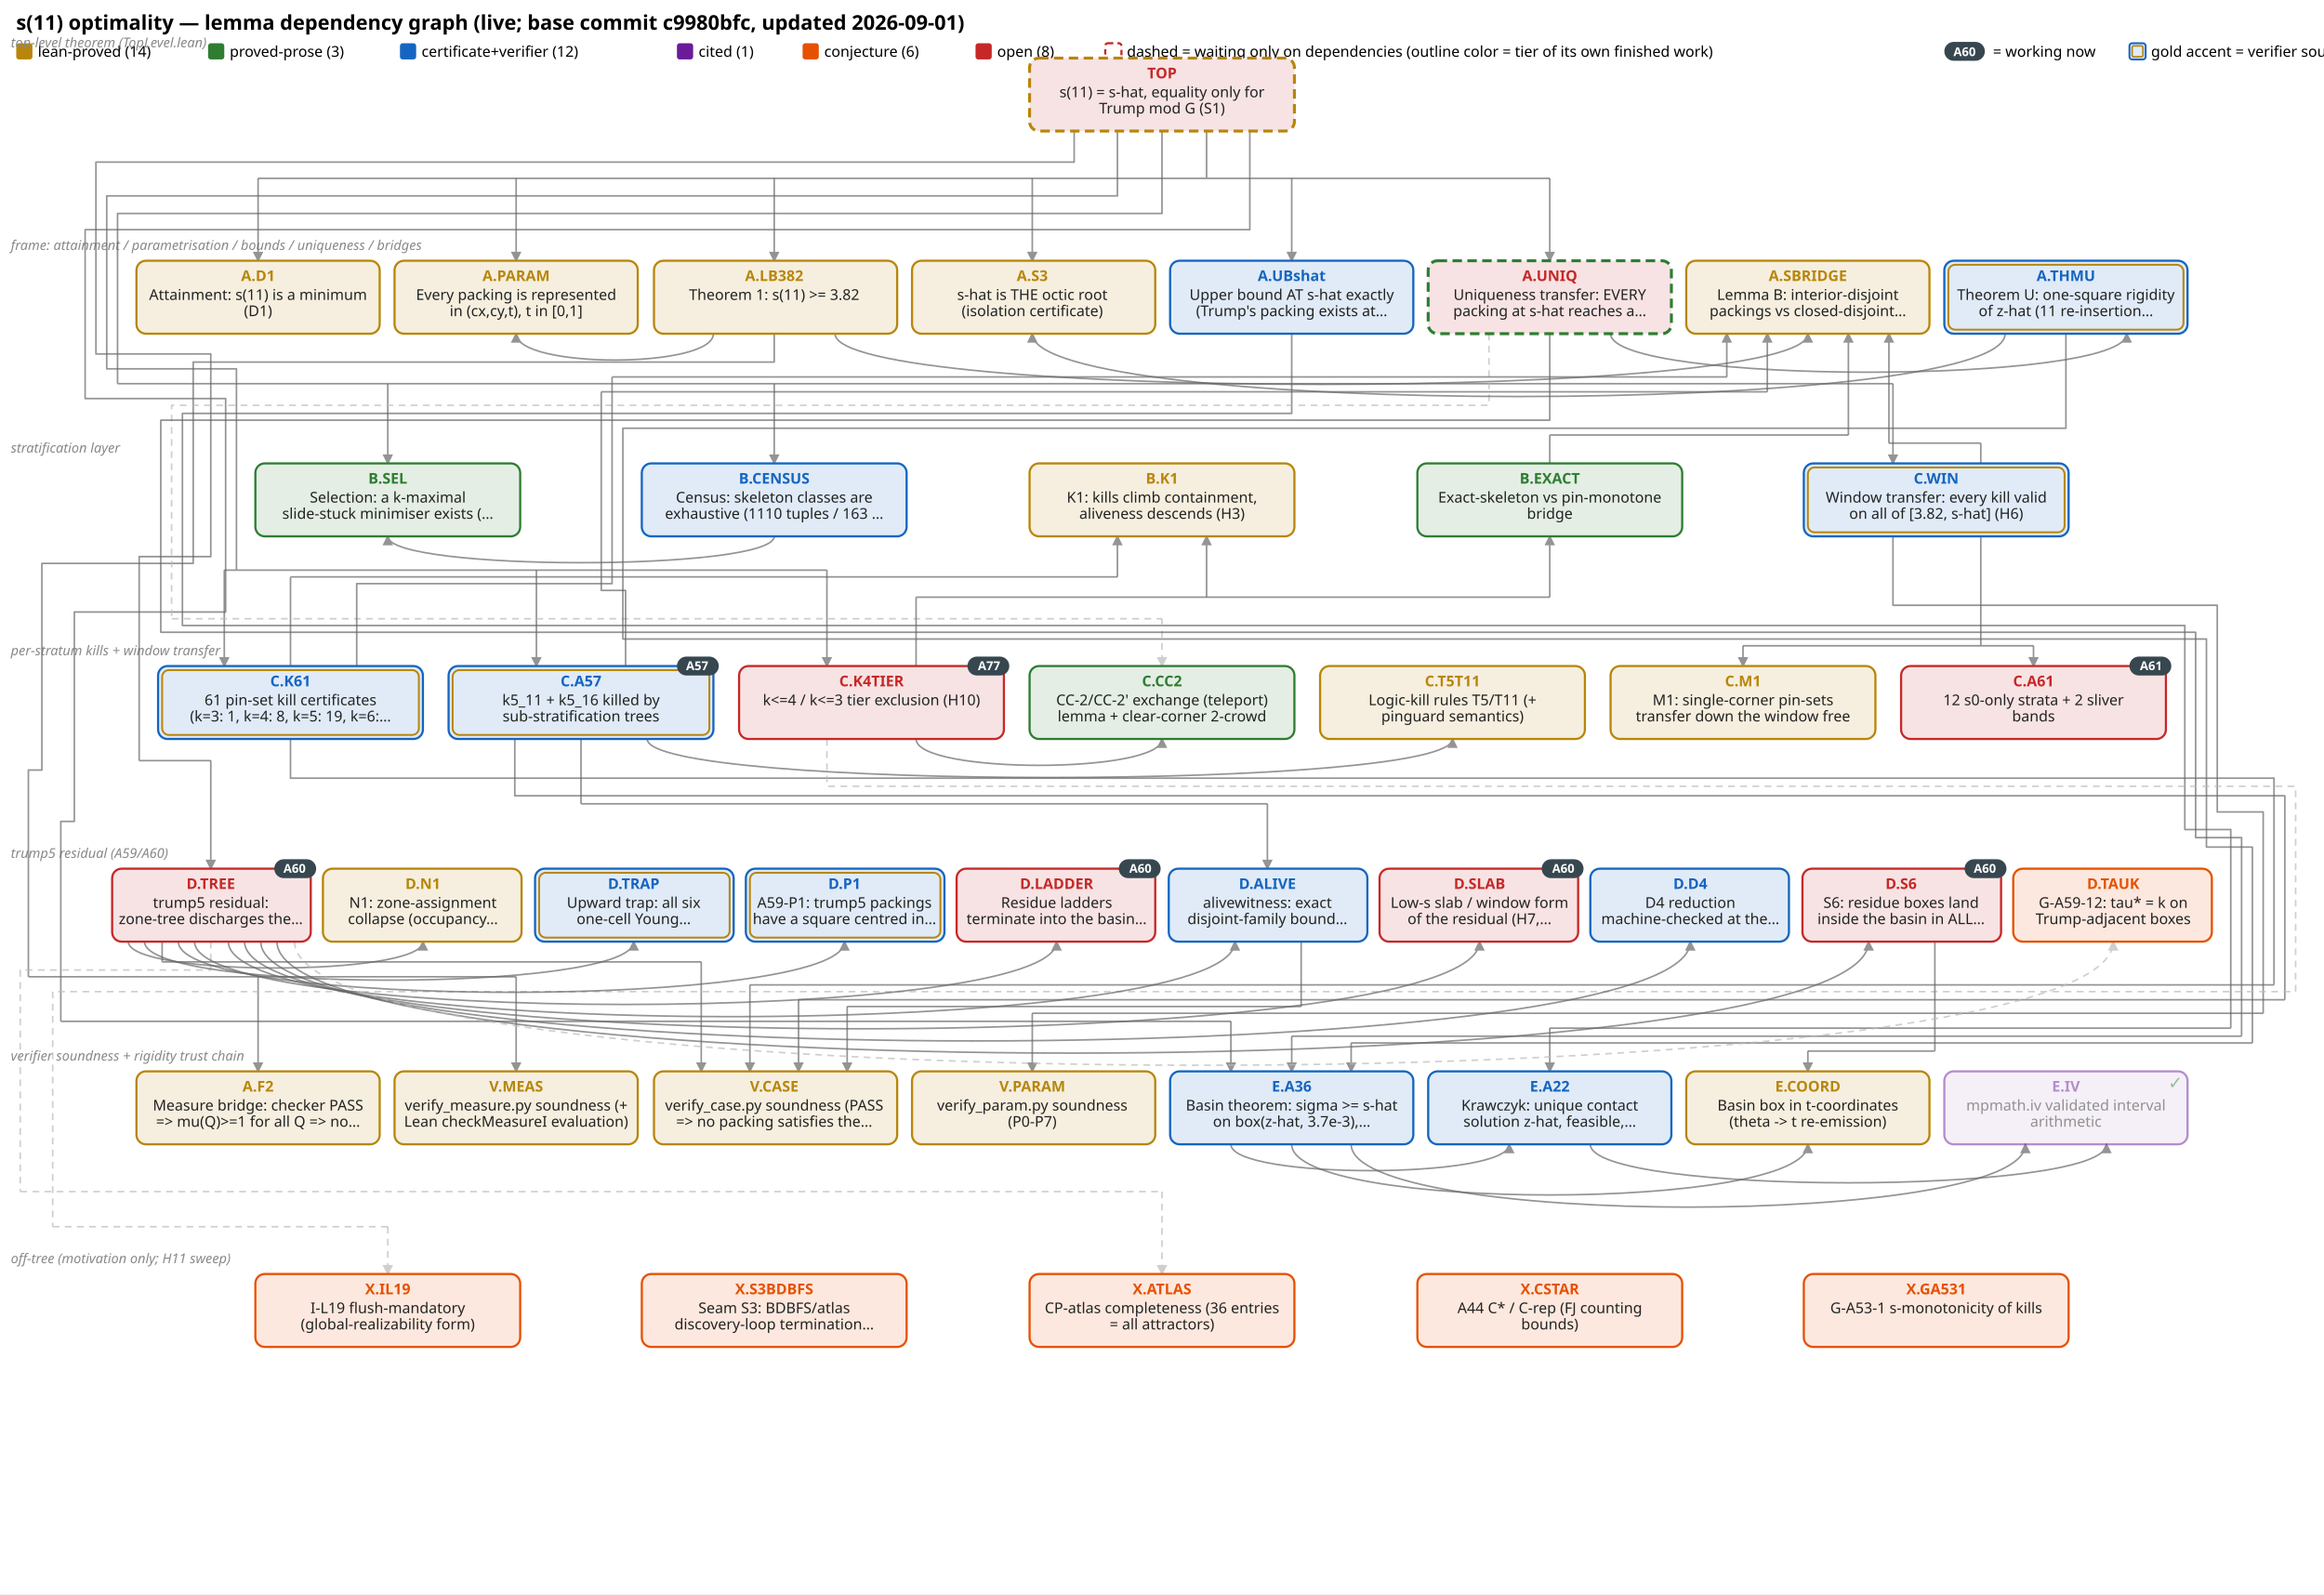
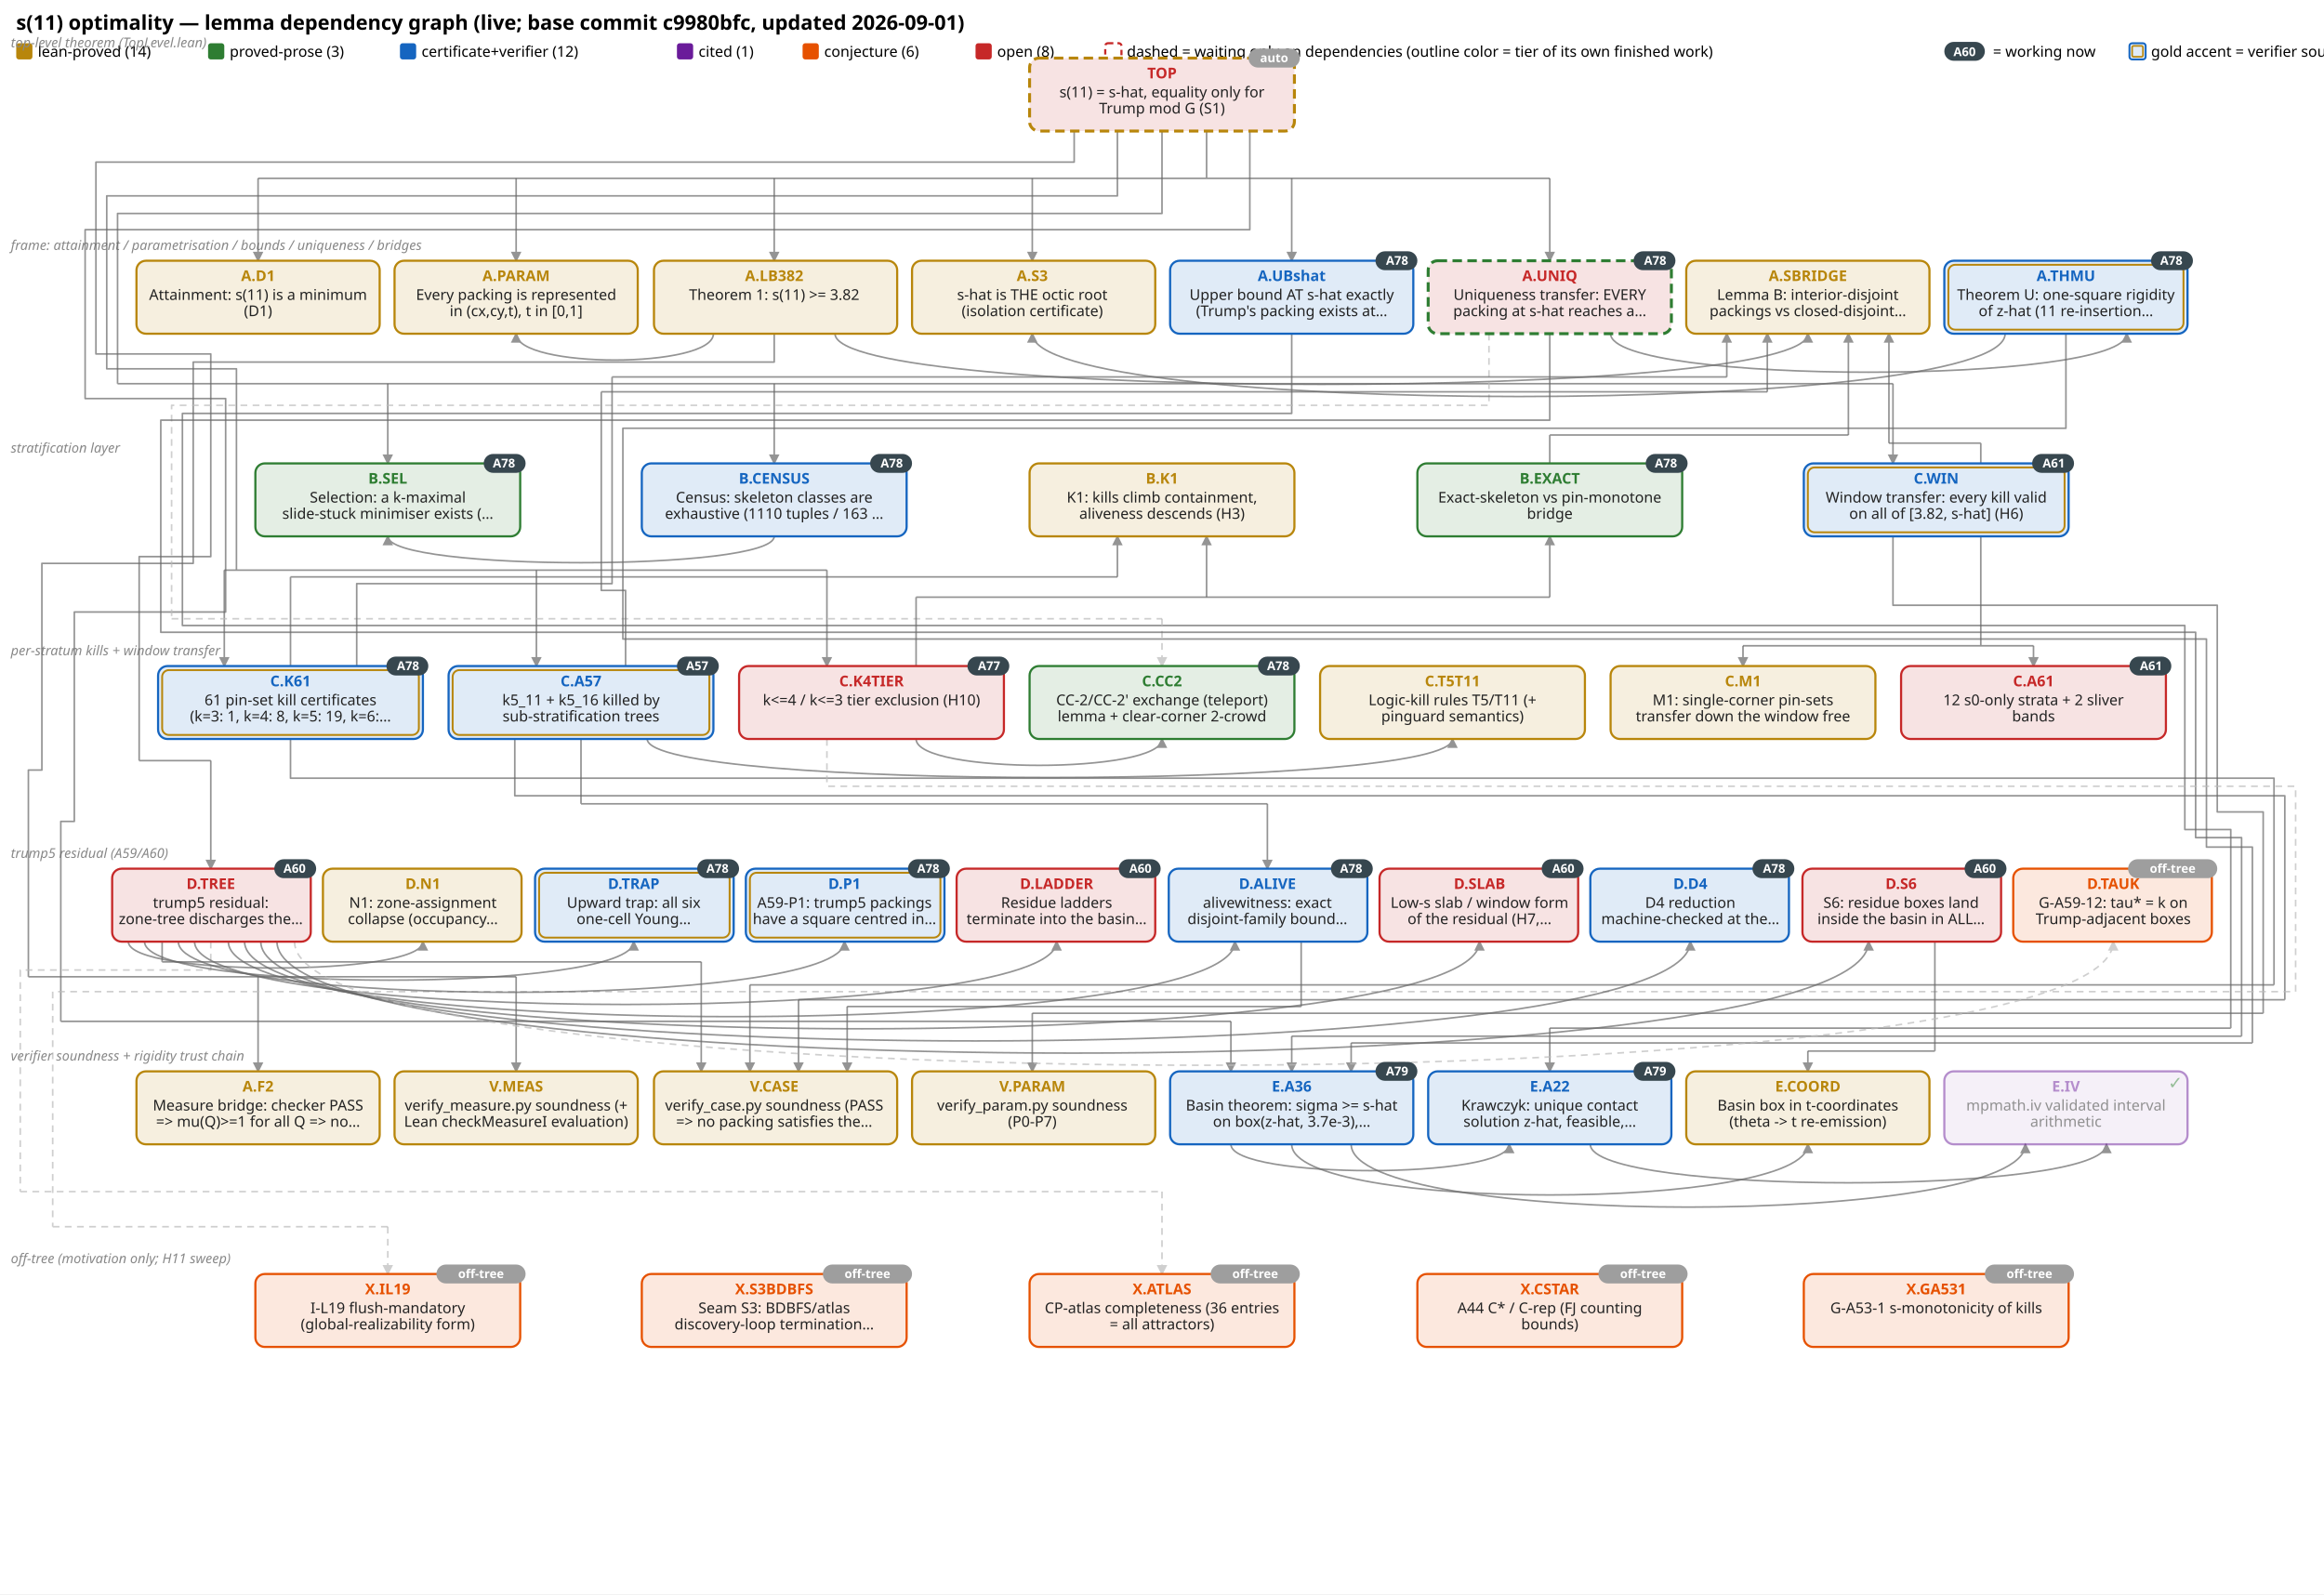
<svg xmlns="http://www.w3.org/2000/svg" width="1720" height="1180" font-family="Segoe UI, sans-serif" font-size="11">
  <defs>
    <marker id="arr" viewBox="0 0 10 10" refX="8.5" refY="5" markerWidth="6.5" markerHeight="6.5" orient="auto-start-reverse">
      <path d="M0,0 L10,5 L0,10 z" fill="#666" />
    </marker>
    <marker id="arrm" viewBox="0 0 10 10" refX="8.5" refY="5" markerWidth="6.5" markerHeight="6.5" orient="auto-start-reverse">
      <path d="M0,0 L10,5 L0,10 z" fill="#bbb" />
    </marker>
  </defs>
  <rect width="1720" height="1180" fill="white" />
  <text x="12" y="22" font-size="15" font-weight="bold">s(11) optimality — lemma dependency graph (live; base commit c9980bfc, updated 2026-09-01)</text>
  <rect x="12" y="32" width="12" height="12" fill="#b8860b" rx="2" />
  <text x="28" y="42">lean-proved (14)</text>
  <rect x="154" y="32" width="12" height="12" fill="#2e7d32" rx="2" />
  <text x="170" y="42">proved-prose (3)</text>
  <rect x="296" y="32" width="12" height="12" fill="#1565c0" rx="2" />
  <text x="312" y="42">certificate+verifier (12)</text>
  <rect x="501" y="32" width="12" height="12" fill="#6a1b9a" rx="2" />
  <text x="517" y="42">cited (1)</text>
  <rect x="594" y="32" width="12" height="12" fill="#e65100" rx="2" />
  <text x="610" y="42">conjecture (6)</text>
  <rect x="722" y="32" width="12" height="12" fill="#c62828" rx="2" />
  <text x="738" y="42">open (8)</text>
  <rect x="818" y="32" width="12" height="12" fill="none" stroke="#c62828" stroke-width="1.6" stroke-dasharray="4,3" rx="2" />
  <text x="834" y="42">dashed = waiting only on dependencies (outline color = tier of its own finished work)</text>
  <rect x="1439" y="31" width="30" height="14" rx="7" fill="#37474f" />
  <text x="1454" y="41.5" text-anchor="middle" fill="white" font-size="9" font-weight="bold">A60</text>
  <text x="1475" y="42">= working now</text>
  <rect x="1576" y="32" width="12" height="12" fill="#1565c0" fill-opacity="0.13" stroke="#1565c0" stroke-width="1.4" rx="2" />
  <rect x="1578" y="34" width="8" height="8" fill="none" stroke="#b8860b" stroke-width="1.2" rx="1" />
  <text x="1592" y="42">gold accent = verifier soundness Lean-proved · hover for details</text>
  <text x="8" y="35.0" font-size="10" fill="#888" font-style="italic">top-level theorem (TopLevel.lean)</text>
  <text x="8" y="185.0" font-size="10" fill="#888" font-style="italic">frame: attainment / parametrisation / bounds / uniqueness / bridges</text>
  <text x="8" y="335.0" font-size="10" fill="#888" font-style="italic">stratification layer</text>
  <text x="8" y="485.0" font-size="10" fill="#888" font-style="italic">per-stratum kills + window transfer</text>
  <text x="8" y="635.0" font-size="10" fill="#888" font-style="italic">trump5 residual (A59/A60)</text>
  <text x="8" y="785.0" font-size="10" fill="#888" font-style="italic">verifier soundness + rigidity trust chain</text>
  <text x="8" y="935.0" font-size="10" fill="#888" font-style="italic">off-tree (motivation only; H11 sweep)</text>
  <g>
    <path d="M 893 97 L 893 132 M 191 132 L 1147 132" fill="none" stroke="#666" stroke-width="1.2" opacity="0.7" stroke-linejoin="round" />
    <path d="M 191 132 L 191 193" fill="none" stroke="#666" stroke-width="1.2" opacity="0.7" marker-end="url(#arr)" />
    <path d="M 382 132 L 382 193" fill="none" stroke="#666" stroke-width="1.2" opacity="0.7" marker-end="url(#arr)" />
    <path d="M 573 132 L 573 193" fill="none" stroke="#666" stroke-width="1.2" opacity="0.7" marker-end="url(#arr)" />
    <path d="M 764 132 L 764 193" fill="none" stroke="#666" stroke-width="1.2" opacity="0.7" marker-end="url(#arr)" />
    <path d="M 956 132 L 956 193" fill="none" stroke="#666" stroke-width="1.2" opacity="0.7" marker-end="url(#arr)" />
    <path d="M 1147 132 L 1147 193" fill="none" stroke="#666" stroke-width="1.2" opacity="0.7" marker-end="url(#arr)" />
  </g>
  <g>
    <path d="M 860 97 L 860 158 L 87 158 L 87 284 M 87 284 L 1401 284" fill="none" stroke="#666" stroke-width="1.2" opacity="0.7" stroke-linejoin="round" />
    <path d="M 287 284 L 287 343" fill="none" stroke="#666" stroke-width="1.2" opacity="0.7" marker-end="url(#arr)" />
    <path d="M 573 284 L 573 343" fill="none" stroke="#666" stroke-width="1.2" opacity="0.7" marker-end="url(#arr)" />
    <path d="M 1401 284 L 1401 343" fill="none" stroke="#666" stroke-width="1.2" opacity="0.7" marker-end="url(#arr)" />
  </g>
  <g>
    <path d="M 827 97 L 827 145 L 79 145 L 79 273 L 175 273 L 175 422 M 166 422 L 612 422" fill="none" stroke="#666" stroke-width="1.2" opacity="0.7" stroke-linejoin="round" />
    <path d="M 166 422 L 166 493" fill="none" stroke="#666" stroke-width="1.2" opacity="0.7" marker-end="url(#arr)" />
    <path d="M 397 422 L 397 493" fill="none" stroke="#666" stroke-width="1.2" opacity="0.7" marker-end="url(#arr)" />
    <path d="M 612 422 L 612 493" fill="none" stroke="#666" stroke-width="1.2" opacity="0.7" marker-end="url(#arr)" />
  </g>
  <g>
    <path d="M 795 97 L 795 120 L 71 120 L 71 262 L 156 262 L 156 412 L 103 412 L 103 563 M 103 563 L 156 563" fill="none" stroke="#666" stroke-width="1.2" opacity="0.7" stroke-linejoin="round" />
    <path d="M 156 563 L 156 643" fill="none" stroke="#666" stroke-width="1.2" opacity="0.7" marker-end="url(#arr)" />
  </g>
  <g>
    <path d="M 925 97 L 925 170 L 63 170 L 63 295 L 167 295 L 167 453 L 55 453 L 55 608 L 45 608 L 45 756 M 45 756 L 911 756" fill="none" stroke="#666" stroke-width="1.2" opacity="0.7" stroke-linejoin="round" />
    <path d="M 911 756 L 911 793" fill="none" stroke="#666" stroke-width="1.2" opacity="0.7" marker-end="url(#arr)" />
  </g>
  <g>
    <path d="M 573 247 L 573 268 L 143 268 L 143 417 L 31 417 L 31 570 L 21 570 L 21 723 M 21 723 L 382 723" fill="none" stroke="#666" stroke-width="1.2" opacity="0.7" stroke-linejoin="round" />
    <path d="M 191 723 L 191 793" fill="none" stroke="#666" stroke-width="1.2" opacity="0.7" marker-end="url(#arr)" />
    <path d="M 382 723 L 382 793" fill="none" stroke="#666" stroke-width="1.2" opacity="0.7" marker-end="url(#arr)" />
  </g>
  <g>
    <path d="M 956 247 L 956 306 L 135 306 L 135 463 L 1617 463 L 1617 614 L 1651 614 L 1651 761 M 1147 761 L 1651 761" fill="none" stroke="#666" stroke-width="1.2" opacity="0.7" stroke-linejoin="round" />
    <path d="M 1147 761 L 1147 793" fill="none" stroke="#666" stroke-width="1.2" opacity="0.7" marker-end="url(#arr)" />
  </g>
  <g>
    <path d="M 1102 247 L 1102 300 L 127 300 L 127 458 M 127 458 L 860 458" fill="none" stroke="#bbb" stroke-width="1.2" stroke-dasharray="5,4" opacity="0.7" stroke-linejoin="round" />
    <path d="M 860 458 L 860 493" fill="none" stroke="#bbb" stroke-width="1.2" stroke-dasharray="5,4" opacity="0.7" marker-end="url(#arrm)" />
  </g>
  <g>
    <path d="M 1147 247 L 1147 311 L 119 311 L 119 468 L 1625 468 L 1625 620 L 1659 620 L 1659 767 M 956 767 L 1659 767" fill="none" stroke="#666" stroke-width="1.2" opacity="0.7" stroke-linejoin="round" />
    <path d="M 956 767 L 956 793" fill="none" stroke="#666" stroke-width="1.2" opacity="0.7" marker-end="url(#arr)" />
  </g>
  <g>
    <path d="M 1529 247 L 1529 317 L 461 317 L 461 473 L 1633 473 L 1633 627 L 1667 627 L 1667 772 M 1000 772 L 1667 772" fill="none" stroke="#666" stroke-width="1.2" opacity="0.7" stroke-linejoin="round" />
    <path d="M 1000 772 L 1000 793" fill="none" stroke="#666" stroke-width="1.2" opacity="0.7" marker-end="url(#arr)" />
  </g>
  <g>
    <path d="M 1147 343 L 1147 322 M 1147 322 L 1368 322" fill="none" stroke="#666" stroke-width="1.2" opacity="0.7" stroke-linejoin="round" />
    <path d="M 1368 322 L 1368 247" fill="none" stroke="#666" stroke-width="1.2" opacity="0.7" marker-end="url(#arr)" />
  </g>
  <g>
    <path d="M 1466 397 L 1466 478 M 1290 478 L 1505 478" fill="none" stroke="#666" stroke-width="1.2" opacity="0.7" stroke-linejoin="round" />
    <path d="M 1290 478 L 1290 493" fill="none" stroke="#666" stroke-width="1.2" opacity="0.7" marker-end="url(#arr)" />
    <path d="M 1505 478 L 1505 493" fill="none" stroke="#666" stroke-width="1.2" opacity="0.7" marker-end="url(#arr)" />
  </g>
  <g>
    <path d="M 1401 397 L 1401 448 L 1641 448 L 1641 601 L 1675 601 L 1675 750 M 764 750 L 1675 750" fill="none" stroke="#666" stroke-width="1.2" opacity="0.7" stroke-linejoin="round" />
    <path d="M 764 750 L 764 793" fill="none" stroke="#666" stroke-width="1.2" opacity="0.7" marker-end="url(#arr)" />
  </g>
  <g>
    <path d="M 1466 343 L 1466 328 M 1398 328 L 1466 328" fill="none" stroke="#666" stroke-width="1.2" opacity="0.7" stroke-linejoin="round" />
    <path d="M 1398 328 L 1398 247" fill="none" stroke="#666" stroke-width="1.2" opacity="0.7" marker-end="url(#arr)" />
  </g>
  <g>
    <path d="M 215 547 L 215 576 L 1683 576 L 1683 729 M 555 729 L 1683 729" fill="none" stroke="#666" stroke-width="1.2" opacity="0.7" stroke-linejoin="round" />
    <path d="M 555 729 L 555 793" fill="none" stroke="#666" stroke-width="1.2" opacity="0.7" marker-end="url(#arr)" />
  </g>
  <g>
    <path d="M 215 493 L 215 427 M 215 427 L 827 427" fill="none" stroke="#666" stroke-width="1.2" opacity="0.7" stroke-linejoin="round" />
    <path d="M 827 427 L 827 397" fill="none" stroke="#666" stroke-width="1.2" opacity="0.7" marker-end="url(#arr)" />
  </g>
  <g>
    <path d="M 264 493 L 264 432 L 453 432 L 453 279 M 453 279 L 1278 279" fill="none" stroke="#666" stroke-width="1.2" opacity="0.7" stroke-linejoin="round" />
    <path d="M 1278 279 L 1278 247" fill="none" stroke="#666" stroke-width="1.2" opacity="0.7" marker-end="url(#arr)" />
  </g>
  <g>
    <path d="M 381 547 L 381 589 L 1691 589 L 1691 740 M 591 740 L 1691 740" fill="none" stroke="#666" stroke-width="1.2" opacity="0.7" stroke-linejoin="round" />
    <path d="M 591 740 L 591 793" fill="none" stroke="#666" stroke-width="1.2" opacity="0.7" marker-end="url(#arr)" />
  </g>
  <g>
    <path d="M 430 547 L 430 595 M 430 595 L 938 595" fill="none" stroke="#666" stroke-width="1.2" opacity="0.7" stroke-linejoin="round" />
    <path d="M 938 595 L 938 643" fill="none" stroke="#666" stroke-width="1.2" opacity="0.7" marker-end="url(#arr)" />
  </g>
  <g>
    <path d="M 463 493 L 463 437 L 445 437 L 445 290 M 445 290 L 1308 290" fill="none" stroke="#666" stroke-width="1.2" opacity="0.7" stroke-linejoin="round" />
    <path d="M 1308 290 L 1308 247" fill="none" stroke="#666" stroke-width="1.2" opacity="0.7" marker-end="url(#arr)" />
  </g>
  <g>
    <path d="M 678 493 L 678 442 M 678 442 L 1147 442" fill="none" stroke="#666" stroke-width="1.2" opacity="0.7" stroke-linejoin="round" />
    <path d="M 893 442 L 893 397" fill="none" stroke="#666" stroke-width="1.2" opacity="0.7" marker-end="url(#arr)" />
    <path d="M 1147 442 L 1147 397" fill="none" stroke="#666" stroke-width="1.2" opacity="0.7" marker-end="url(#arr)" />
  </g>
  <g>
    <path d="M 612 547 L 612 582 L 1699 582 L 1699 734 L 39 734 L 39 908 M 39 908 L 287 908" fill="none" stroke="#bbb" stroke-width="1.2" stroke-dasharray="5,4" opacity="0.7" stroke-linejoin="round" />
    <path d="M 287 908 L 287 943" fill="none" stroke="#bbb" stroke-width="1.2" stroke-dasharray="5,4" opacity="0.7" marker-end="url(#arrm)" />
  </g>
  <g>
    <path d="M 120 697 L 120 712 M 120 712 L 519 712" fill="none" stroke="#666" stroke-width="1.2" opacity="0.7" stroke-linejoin="round" />
    <path d="M 519 712 L 519 793" fill="none" stroke="#666" stroke-width="1.2" opacity="0.7" marker-end="url(#arr)" />
  </g>
  <g>
    <path d="M 156 697 L 156 718 L 15 718 L 15 882 M 15 882 L 860 882" fill="none" stroke="#bbb" stroke-width="1.2" stroke-dasharray="5,4" opacity="0.7" stroke-linejoin="round" />
    <path d="M 860 882 L 860 943" fill="none" stroke="#bbb" stroke-width="1.2" stroke-dasharray="5,4" opacity="0.7" marker-end="url(#arrm)" />
  </g>
  <g>
    <path d="M 963 697 L 963 745 M 627 745 L 963 745" fill="none" stroke="#666" stroke-width="1.2" opacity="0.7" stroke-linejoin="round" />
    <path d="M 627 745 L 627 793" fill="none" stroke="#666" stroke-width="1.2" opacity="0.7" marker-end="url(#arr)" />
  </g>
  <g>
    <path d="M 1432 697 L 1432 778 M 1338 778 L 1432 778" fill="none" stroke="#666" stroke-width="1.2" opacity="0.7" stroke-linejoin="round" />
    <path d="M 1338 778 L 1338 793" fill="none" stroke="#666" stroke-width="1.2" opacity="0.7" marker-end="url(#arr)" />
  </g>
  <g>
    <path d="M 528 247 C 528 273 382 273 382 247" fill="none" stroke="#666" stroke-width="1.2" opacity="0.7" marker-end="url(#arr)" />
  </g>
  <g>
    <path d="M 573 397 C 573 423 287 423 287 397" fill="none" stroke="#666" stroke-width="1.2" opacity="0.7" marker-end="url(#arr)" />
  </g>
  <g>
    <path d="M 479 547 C 479 585 1075 585 1075 547" fill="none" stroke="#666" stroke-width="1.2" opacity="0.7" marker-end="url(#arr)" />
  </g>
  <g>
    <path d="M 678 547 C 678 573 860 573 860 547" fill="none" stroke="#666" stroke-width="1.2" opacity="0.7" marker-end="url(#arr)" />
  </g>
  <g>
    <path d="M 95 697 C 95 723 313 723 313 697" fill="none" stroke="#666" stroke-width="1.2" opacity="0.7" marker-end="url(#arr)" />
  </g>
  <g>
    <path d="M 107 697 C 107 735 469 735 469 697" fill="none" stroke="#666" stroke-width="1.2" opacity="0.7" marker-end="url(#arr)" />
  </g>
  <g>
    <path d="M 132 697 C 132 747 625 747 625 697" fill="none" stroke="#666" stroke-width="1.2" opacity="0.7" marker-end="url(#arr)" />
  </g>
  <g>
    <path d="M 144 697 C 144 759 782 759 782 697" fill="none" stroke="#666" stroke-width="1.2" opacity="0.7" marker-end="url(#arr)" />
  </g>
  <g>
    <path d="M 169 697 C 169 771 914 771 914 697" fill="none" stroke="#666" stroke-width="1.2" opacity="0.7" marker-end="url(#arr)" />
  </g>
  <g>
    <path d="M 181 697 C 181 783 1095 783 1095 697" fill="none" stroke="#666" stroke-width="1.2" opacity="0.7" marker-end="url(#arr)" />
  </g>
  <g>
    <path d="M 193 697 C 193 795 1251 795 1251 697" fill="none" stroke="#666" stroke-width="1.2" opacity="0.7" marker-end="url(#arr)" />
  </g>
  <g>
    <path d="M 205 697 C 205 807 1383 807 1383 697" fill="none" stroke="#666" stroke-width="1.2" opacity="0.7" marker-end="url(#arr)" />
  </g>
  <g>
    <path d="M 218 697 C 218 819 1564 819 1564 697" fill="none" stroke="#bbb" stroke-width="1.2" stroke-dasharray="5,4" opacity="0.7" marker-end="url(#arrm)" />
  </g>
  <g>
    <path d="M 911 847 C 911 873 1117 873 1117 847" fill="none" stroke="#666" stroke-width="1.2" opacity="0.7" marker-end="url(#arr)" />
  </g>
  <g>
    <path d="M 1000 847 C 1000 909 1499 909 1499 847" fill="none" stroke="#666" stroke-width="1.2" opacity="0.7" marker-end="url(#arr)" />
  </g>
  <g>
    <path d="M 956 847 C 956 897 1338 897 1338 847" fill="none" stroke="#666" stroke-width="1.2" opacity="0.7" marker-end="url(#arr)" />
  </g>
  <g>
    <path d="M 1177 847 C 1177 885 1559 885 1559 847" fill="none" stroke="#666" stroke-width="1.2" opacity="0.7" marker-end="url(#arr)" />
  </g>
  <g>
    <path d="M 618 247 C 618 297 1338 297 1338 247" fill="none" stroke="#666" stroke-width="1.2" opacity="0.7" marker-end="url(#arr)" />
  </g>
  <g>
    <path d="M 1192 247 C 1192 285 1574 285 1574 247" fill="none" stroke="#666" stroke-width="1.2" opacity="0.7" marker-end="url(#arr)" />
  </g>
  <g>
    <path d="M 1484 247 C 1484 309 764 309 764 247" fill="none" stroke="#666" stroke-width="1.2" opacity="0.7" marker-end="url(#arr)" />
  </g>
  <g>
    <rect x="762" y="43" width="196" height="54" rx="7" fill="white" />
    <rect x="762" y="43" width="196" height="54" rx="7" fill="#c62828" fill-opacity="0.13" stroke="#b8860b" stroke-width="2.2" stroke-dasharray="7,4" />
    <text x="860" y="58" text-anchor="middle" font-weight="bold" fill="#c62828">TOP</text>
    <text x="860" y="72" text-anchor="middle" fill="#222">s(11) = s-hat, equality only for</text>
    <text x="860" y="84" text-anchor="middle" fill="#222">Trump mod G (S1)</text>
+     <rect x="924" y="36" width="38" height="14" rx="7" fill="#9e9e9e" />
+     <text x="943" y="46" text-anchor="middle" fill="white" font-size="9" font-weight="bold">auto</text>
  </g>
  <g>
    <rect x="101" y="193" width="180" height="54" rx="7" fill="white" />
    <rect x="101" y="193" width="180" height="54" rx="7" fill="#b8860b" fill-opacity="0.13" stroke="#b8860b" stroke-width="1.6" />
    <text x="191" y="208" text-anchor="middle" font-weight="bold" fill="#b8860b">A.D1</text>
    <text x="191" y="222" text-anchor="middle" fill="#222">Attainment: s(11) is a minimum</text>
    <text x="191" y="234" text-anchor="middle" fill="#222">(D1)</text>
  </g>
  <g>
    <rect x="292" y="193" width="180" height="54" rx="7" fill="white" />
    <rect x="292" y="193" width="180" height="54" rx="7" fill="#b8860b" fill-opacity="0.13" stroke="#b8860b" stroke-width="1.6" />
    <text x="382" y="208" text-anchor="middle" font-weight="bold" fill="#b8860b">A.PARAM</text>
    <text x="382" y="222" text-anchor="middle" fill="#222">Every packing is represented</text>
    <text x="382" y="234" text-anchor="middle" fill="#222">in (cx,cy,t), t in [0,1]</text>
  </g>
  <g>
    <rect x="484" y="193" width="180" height="54" rx="7" fill="white" />
    <rect x="484" y="193" width="180" height="54" rx="7" fill="#b8860b" fill-opacity="0.13" stroke="#b8860b" stroke-width="1.6" />
    <text x="573" y="208" text-anchor="middle" font-weight="bold" fill="#b8860b">A.LB382</text>
    <text x="573" y="222" text-anchor="middle" fill="#222">Theorem 1: s(11) &gt;= 3.82</text>
  </g>
  <g>
    <rect x="675" y="193" width="180" height="54" rx="7" fill="white" />
    <rect x="675" y="193" width="180" height="54" rx="7" fill="#b8860b" fill-opacity="0.13" stroke="#b8860b" stroke-width="1.6" />
    <text x="764" y="208" text-anchor="middle" font-weight="bold" fill="#b8860b">A.S3</text>
    <text x="764" y="222" text-anchor="middle" fill="#222">s-hat is THE octic root</text>
    <text x="764" y="234" text-anchor="middle" fill="#222">(isolation certificate)</text>
  </g>
  <g>
    <rect x="866" y="193" width="180" height="54" rx="7" fill="white" />
    <rect x="866" y="193" width="180" height="54" rx="7" fill="#1565c0" fill-opacity="0.13" stroke="#1565c0" stroke-width="1.6" />
    <text x="956" y="208" text-anchor="middle" font-weight="bold" fill="#1565c0">A.UBshat</text>
    <text x="956" y="222" text-anchor="middle" fill="#222">Upper bound AT s-hat exactly</text>
    <text x="956" y="234" text-anchor="middle" fill="#222">(Trump's packing exists at…</text>
+     <rect x="1018" y="186" width="31" height="14" rx="7" fill="#37474f" />
+     <text x="1034" y="196" text-anchor="middle" fill="white" font-size="9" font-weight="bold">A78</text>
  </g>
  <g>
    <rect x="1057" y="193" width="180" height="54" rx="7" fill="white" />
    <rect x="1057" y="193" width="180" height="54" rx="7" fill="#c62828" fill-opacity="0.13" stroke="#2e7d32" stroke-width="2.2" stroke-dasharray="7,4" />
    <text x="1147" y="208" text-anchor="middle" font-weight="bold" fill="#c62828">A.UNIQ</text>
    <text x="1147" y="222" text-anchor="middle" fill="#222">Uniqueness transfer: EVERY</text>
    <text x="1147" y="234" text-anchor="middle" fill="#222">packing at s-hat reaches a…</text>
+     <rect x="1209" y="186" width="31" height="14" rx="7" fill="#37474f" />
+     <text x="1225" y="196" text-anchor="middle" fill="white" font-size="9" font-weight="bold">A78</text>
  </g>
  <g>
    <rect x="1248" y="193" width="180" height="54" rx="7" fill="white" />
    <rect x="1248" y="193" width="180" height="54" rx="7" fill="#b8860b" fill-opacity="0.13" stroke="#b8860b" stroke-width="1.6" />
    <text x="1338" y="208" text-anchor="middle" font-weight="bold" fill="#b8860b">A.SBRIDGE</text>
    <text x="1338" y="222" text-anchor="middle" fill="#222">Lemma B: interior-disjoint</text>
    <text x="1338" y="234" text-anchor="middle" fill="#222">packings vs closed-disjoint…</text>
  </g>
  <g>
    <rect x="1439" y="193" width="180" height="54" rx="7" fill="white" />
    <rect x="1439" y="193" width="180" height="54" rx="7" fill="#1565c0" fill-opacity="0.13" stroke="#1565c0" stroke-width="1.6" />
    <rect x="1442" y="196" width="174" height="48" rx="5" fill="none" stroke="#b8860b" stroke-width="1.4" />
    <text x="1529" y="208" text-anchor="middle" font-weight="bold" fill="#1565c0">A.THMU</text>
    <text x="1529" y="222" text-anchor="middle" fill="#222">Theorem U: one-square rigidity</text>
    <text x="1529" y="234" text-anchor="middle" fill="#222">of z-hat (11 re-insertion…</text>
+     <rect x="1592" y="186" width="31" height="14" rx="7" fill="#37474f" />
+     <text x="1607" y="196" text-anchor="middle" fill="white" font-size="9" font-weight="bold">A78</text>
  </g>
  <g>
    <rect x="189" y="343" width="196" height="54" rx="7" fill="white" />
    <rect x="189" y="343" width="196" height="54" rx="7" fill="#2e7d32" fill-opacity="0.13" stroke="#2e7d32" stroke-width="1.6" />
    <text x="287" y="358" text-anchor="middle" font-weight="bold" fill="#2e7d32">B.SEL</text>
    <text x="287" y="372" text-anchor="middle" fill="#222">Selection: a k-maximal</text>
    <text x="287" y="384" text-anchor="middle" fill="#222">slide-stuck minimiser exists (…</text>
+     <rect x="358" y="336" width="31" height="14" rx="7" fill="#37474f" />
+     <text x="373" y="346" text-anchor="middle" fill="white" font-size="9" font-weight="bold">A78</text>
  </g>
  <g>
    <rect x="475" y="343" width="196" height="54" rx="7" fill="white" />
    <rect x="475" y="343" width="196" height="54" rx="7" fill="#1565c0" fill-opacity="0.13" stroke="#1565c0" stroke-width="1.6" />
    <text x="573" y="358" text-anchor="middle" font-weight="bold" fill="#1565c0">B.CENSUS</text>
    <text x="573" y="372" text-anchor="middle" fill="#222">Census: skeleton classes are</text>
    <text x="573" y="384" text-anchor="middle" fill="#222">exhaustive (1110 tuples / 163 …</text>
+     <rect x="644" y="336" width="31" height="14" rx="7" fill="#37474f" />
+     <text x="660" y="346" text-anchor="middle" fill="white" font-size="9" font-weight="bold">A78</text>
  </g>
  <g>
    <rect x="762" y="343" width="196" height="54" rx="7" fill="white" />
    <rect x="762" y="343" width="196" height="54" rx="7" fill="#b8860b" fill-opacity="0.13" stroke="#b8860b" stroke-width="1.6" />
    <text x="860" y="358" text-anchor="middle" font-weight="bold" fill="#b8860b">B.K1</text>
    <text x="860" y="372" text-anchor="middle" fill="#222">K1: kills climb containment,</text>
    <text x="860" y="384" text-anchor="middle" fill="#222">aliveness descends (H3)</text>
  </g>
  <g>
    <rect x="1049" y="343" width="196" height="54" rx="7" fill="white" />
    <rect x="1049" y="343" width="196" height="54" rx="7" fill="#2e7d32" fill-opacity="0.13" stroke="#2e7d32" stroke-width="1.6" />
    <text x="1147" y="358" text-anchor="middle" font-weight="bold" fill="#2e7d32">B.EXACT</text>
    <text x="1147" y="372" text-anchor="middle" fill="#222">Exact-skeleton vs pin-monotone</text>
    <text x="1147" y="384" text-anchor="middle" fill="#222">bridge</text>
+     <rect x="1218" y="336" width="31" height="14" rx="7" fill="#37474f" />
+     <text x="1233" y="346" text-anchor="middle" fill="white" font-size="9" font-weight="bold">A78</text>
  </g>
  <g>
    <rect x="1335" y="343" width="196" height="54" rx="7" fill="white" />
    <rect x="1335" y="343" width="196" height="54" rx="7" fill="#1565c0" fill-opacity="0.13" stroke="#1565c0" stroke-width="1.6" />
    <rect x="1338" y="346" width="190" height="48" rx="5" fill="none" stroke="#b8860b" stroke-width="1.4" />
    <text x="1433" y="358" text-anchor="middle" font-weight="bold" fill="#1565c0">C.WIN</text>
    <text x="1433" y="372" text-anchor="middle" fill="#222">Window transfer: every kill valid</text>
    <text x="1433" y="384" text-anchor="middle" fill="#222">on all of [3.82, s-hat] (H6)</text>
+     <rect x="1504" y="336" width="31" height="14" rx="7" fill="#37474f" />
+     <text x="1520" y="346" text-anchor="middle" fill="white" font-size="9" font-weight="bold">A61</text>
  </g>
  <g>
    <rect x="117" y="493" width="196" height="54" rx="7" fill="white" />
    <rect x="117" y="493" width="196" height="54" rx="7" fill="#1565c0" fill-opacity="0.13" stroke="#1565c0" stroke-width="1.6" />
    <rect x="120" y="496" width="190" height="48" rx="5" fill="none" stroke="#b8860b" stroke-width="1.4" />
    <text x="215" y="508" text-anchor="middle" font-weight="bold" fill="#1565c0">C.K61</text>
    <text x="215" y="522" text-anchor="middle" fill="#222">61 pin-set kill certificates</text>
    <text x="215" y="534" text-anchor="middle" fill="#222">(k=3: 1, k=4: 8, k=5: 19, k=6:…</text>
+     <rect x="286" y="486" width="31" height="14" rx="7" fill="#37474f" />
+     <text x="302" y="496" text-anchor="middle" fill="white" font-size="9" font-weight="bold">A78</text>
  </g>
  <g>
    <rect x="332" y="493" width="196" height="54" rx="7" fill="white" />
    <rect x="332" y="493" width="196" height="54" rx="7" fill="#1565c0" fill-opacity="0.13" stroke="#1565c0" stroke-width="1.6" />
    <rect x="335" y="496" width="190" height="48" rx="5" fill="none" stroke="#b8860b" stroke-width="1.4" />
    <text x="430" y="508" text-anchor="middle" font-weight="bold" fill="#1565c0">C.A57</text>
    <text x="430" y="522" text-anchor="middle" fill="#222">k5_11 + k5_16 killed by</text>
    <text x="430" y="534" text-anchor="middle" fill="#222">sub-stratification trees</text>
    <rect x="501" y="486" width="31" height="14" rx="7" fill="#37474f" />
    <text x="516" y="496" text-anchor="middle" fill="white" font-size="9" font-weight="bold">A57</text>
  </g>
  <g>
    <rect x="547" y="493" width="196" height="54" rx="7" fill="white" />
    <rect x="547" y="493" width="196" height="54" rx="7" fill="#c62828" fill-opacity="0.13" stroke="#c62828" stroke-width="1.6" />
    <text x="645" y="508" text-anchor="middle" font-weight="bold" fill="#c62828">C.K4TIER</text>
    <text x="645" y="522" text-anchor="middle" fill="#222">k&lt;=4 / k&lt;=3 tier exclusion (H10)</text>
    <rect x="716" y="486" width="31" height="14" rx="7" fill="#37474f" />
    <text x="732" y="496" text-anchor="middle" fill="white" font-size="9" font-weight="bold">A77</text>
  </g>
  <g>
    <rect x="762" y="493" width="196" height="54" rx="7" fill="white" />
    <rect x="762" y="493" width="196" height="54" rx="7" fill="#2e7d32" fill-opacity="0.13" stroke="#2e7d32" stroke-width="1.6" />
    <text x="860" y="508" text-anchor="middle" font-weight="bold" fill="#2e7d32">C.CC2</text>
    <text x="860" y="522" text-anchor="middle" fill="#222">CC-2/CC-2' exchange (teleport)</text>
    <text x="860" y="534" text-anchor="middle" fill="#222">lemma + clear-corner 2-crowd</text>
+     <rect x="931" y="486" width="31" height="14" rx="7" fill="#37474f" />
+     <text x="946" y="496" text-anchor="middle" fill="white" font-size="9" font-weight="bold">A78</text>
  </g>
  <g>
    <rect x="977" y="493" width="196" height="54" rx="7" fill="white" />
    <rect x="977" y="493" width="196" height="54" rx="7" fill="#b8860b" fill-opacity="0.13" stroke="#b8860b" stroke-width="1.6" />
    <text x="1075" y="508" text-anchor="middle" font-weight="bold" fill="#b8860b">C.T5T11</text>
    <text x="1075" y="522" text-anchor="middle" fill="#222">Logic-kill rules T5/T11 (+</text>
    <text x="1075" y="534" text-anchor="middle" fill="#222">pinguard semantics)</text>
  </g>
  <g>
    <rect x="1192" y="493" width="196" height="54" rx="7" fill="white" />
    <rect x="1192" y="493" width="196" height="54" rx="7" fill="#b8860b" fill-opacity="0.13" stroke="#b8860b" stroke-width="1.6" />
    <text x="1290" y="508" text-anchor="middle" font-weight="bold" fill="#b8860b">C.M1</text>
    <text x="1290" y="522" text-anchor="middle" fill="#222">M1: single-corner pin-sets</text>
    <text x="1290" y="534" text-anchor="middle" fill="#222">transfer down the window free</text>
  </g>
  <g>
    <rect x="1407" y="493" width="196" height="54" rx="7" fill="white" />
    <rect x="1407" y="493" width="196" height="54" rx="7" fill="#c62828" fill-opacity="0.13" stroke="#c62828" stroke-width="1.6" />
    <text x="1505" y="508" text-anchor="middle" font-weight="bold" fill="#c62828">C.A61</text>
    <text x="1505" y="522" text-anchor="middle" fill="#222">12 s0-only strata + 2 sliver</text>
    <text x="1505" y="534" text-anchor="middle" fill="#222">bands</text>
    <rect x="1576" y="486" width="31" height="14" rx="7" fill="#37474f" />
    <text x="1592" y="496" text-anchor="middle" fill="white" font-size="9" font-weight="bold">A61</text>
  </g>
  <g>
    <rect x="83" y="643" width="147" height="54" rx="7" fill="white" />
    <rect x="83" y="643" width="147" height="54" rx="7" fill="#c62828" fill-opacity="0.13" stroke="#c62828" stroke-width="1.6" />
    <text x="156" y="658" text-anchor="middle" font-weight="bold" fill="#c62828">D.TREE</text>
    <text x="156" y="672" text-anchor="middle" fill="#222">trump5 residual:</text>
    <text x="156" y="684" text-anchor="middle" fill="#222">zone-tree discharges the…</text>
    <rect x="203" y="636" width="31" height="14" rx="7" fill="#37474f" />
    <text x="218" y="646" text-anchor="middle" fill="white" font-size="9" font-weight="bold">A60</text>
  </g>
  <g>
    <rect x="239" y="643" width="147" height="54" rx="7" fill="white" />
    <rect x="239" y="643" width="147" height="54" rx="7" fill="#b8860b" fill-opacity="0.13" stroke="#b8860b" stroke-width="1.6" />
    <text x="313" y="658" text-anchor="middle" font-weight="bold" fill="#b8860b">D.N1</text>
    <text x="313" y="672" text-anchor="middle" fill="#222">N1: zone-assignment</text>
    <text x="313" y="684" text-anchor="middle" fill="#222">collapse (occupancy…</text>
  </g>
  <g>
    <rect x="396" y="643" width="147" height="54" rx="7" fill="white" />
    <rect x="396" y="643" width="147" height="54" rx="7" fill="#1565c0" fill-opacity="0.13" stroke="#1565c0" stroke-width="1.6" />
    <rect x="399" y="646" width="141" height="48" rx="5" fill="none" stroke="#b8860b" stroke-width="1.4" />
    <text x="469" y="658" text-anchor="middle" font-weight="bold" fill="#1565c0">D.TRAP</text>
    <text x="469" y="672" text-anchor="middle" fill="#222">Upward trap: all six</text>
    <text x="469" y="684" text-anchor="middle" fill="#222">one-cell Young…</text>
+     <rect x="516" y="636" width="31" height="14" rx="7" fill="#37474f" />
+     <text x="531" y="646" text-anchor="middle" fill="white" font-size="9" font-weight="bold">A78</text>
  </g>
  <g>
    <rect x="552" y="643" width="147" height="54" rx="7" fill="white" />
    <rect x="552" y="643" width="147" height="54" rx="7" fill="#1565c0" fill-opacity="0.13" stroke="#1565c0" stroke-width="1.6" />
    <rect x="555" y="646" width="141" height="48" rx="5" fill="none" stroke="#b8860b" stroke-width="1.4" />
    <text x="625" y="658" text-anchor="middle" font-weight="bold" fill="#1565c0">D.P1</text>
    <text x="625" y="672" text-anchor="middle" fill="#222">A59-P1: trump5 packings</text>
    <text x="625" y="684" text-anchor="middle" fill="#222">have a square centred in…</text>
+     <rect x="672" y="636" width="31" height="14" rx="7" fill="#37474f" />
+     <text x="687" y="646" text-anchor="middle" fill="white" font-size="9" font-weight="bold">A78</text>
  </g>
  <g>
    <rect x="708" y="643" width="147" height="54" rx="7" fill="white" />
    <rect x="708" y="643" width="147" height="54" rx="7" fill="#c62828" fill-opacity="0.13" stroke="#c62828" stroke-width="1.6" />
    <text x="782" y="658" text-anchor="middle" font-weight="bold" fill="#c62828">D.LADDER</text>
    <text x="782" y="672" text-anchor="middle" fill="#222">Residue ladders</text>
    <text x="782" y="684" text-anchor="middle" fill="#222">terminate into the basin…</text>
    <rect x="828" y="636" width="31" height="14" rx="7" fill="#37474f" />
    <text x="844" y="646" text-anchor="middle" fill="white" font-size="9" font-weight="bold">A60</text>
  </g>
  <g>
    <rect x="865" y="643" width="147" height="54" rx="7" fill="white" />
    <rect x="865" y="643" width="147" height="54" rx="7" fill="#1565c0" fill-opacity="0.13" stroke="#1565c0" stroke-width="1.6" />
    <text x="938" y="658" text-anchor="middle" font-weight="bold" fill="#1565c0">D.ALIVE</text>
    <text x="938" y="672" text-anchor="middle" fill="#222">alivewitness: exact</text>
    <text x="938" y="684" text-anchor="middle" fill="#222">disjoint-family bound…</text>
+     <rect x="985" y="636" width="31" height="14" rx="7" fill="#37474f" />
+     <text x="1000" y="646" text-anchor="middle" fill="white" font-size="9" font-weight="bold">A78</text>
  </g>
  <g>
    <rect x="1021" y="643" width="147" height="54" rx="7" fill="white" />
    <rect x="1021" y="643" width="147" height="54" rx="7" fill="#c62828" fill-opacity="0.13" stroke="#c62828" stroke-width="1.6" />
    <text x="1095" y="658" text-anchor="middle" font-weight="bold" fill="#c62828">D.SLAB</text>
    <text x="1095" y="672" text-anchor="middle" fill="#222">Low-s slab / window form</text>
    <text x="1095" y="684" text-anchor="middle" fill="#222">of the residual (H7,…</text>
    <rect x="1141" y="636" width="31" height="14" rx="7" fill="#37474f" />
    <text x="1157" y="646" text-anchor="middle" fill="white" font-size="9" font-weight="bold">A60</text>
  </g>
  <g>
    <rect x="1177" y="643" width="147" height="54" rx="7" fill="white" />
    <rect x="1177" y="643" width="147" height="54" rx="7" fill="#1565c0" fill-opacity="0.13" stroke="#1565c0" stroke-width="1.6" />
    <text x="1251" y="658" text-anchor="middle" font-weight="bold" fill="#1565c0">D.D4</text>
    <text x="1251" y="672" text-anchor="middle" fill="#222">D4 reduction</text>
    <text x="1251" y="684" text-anchor="middle" fill="#222">machine-checked at the…</text>
+     <rect x="1297" y="636" width="31" height="14" rx="7" fill="#37474f" />
+     <text x="1313" y="646" text-anchor="middle" fill="white" font-size="9" font-weight="bold">A78</text>
  </g>
  <g>
    <rect x="1334" y="643" width="147" height="54" rx="7" fill="white" />
    <rect x="1334" y="643" width="147" height="54" rx="7" fill="#c62828" fill-opacity="0.13" stroke="#c62828" stroke-width="1.6" />
    <text x="1407" y="658" text-anchor="middle" font-weight="bold" fill="#c62828">D.S6</text>
    <text x="1407" y="672" text-anchor="middle" fill="#222">S6: residue boxes land</text>
    <text x="1407" y="684" text-anchor="middle" fill="#222">inside the basin in ALL…</text>
    <rect x="1454" y="636" width="31" height="14" rx="7" fill="#37474f" />
    <text x="1469" y="646" text-anchor="middle" fill="white" font-size="9" font-weight="bold">A60</text>
  </g>
  <g>
    <rect x="1490" y="643" width="147" height="54" rx="7" fill="white" />
    <rect x="1490" y="643" width="147" height="54" rx="7" fill="#e65100" fill-opacity="0.13" stroke="#e65100" stroke-width="1.6" />
    <text x="1564" y="658" text-anchor="middle" font-weight="bold" fill="#e65100">D.TAUK</text>
    <text x="1564" y="672" text-anchor="middle" fill="#222">G-A59-12: tau* = k on</text>
    <text x="1564" y="684" text-anchor="middle" fill="#222">Trump-adjacent boxes</text>
+     <rect x="1575" y="636" width="66" height="14" rx="7" fill="#9e9e9e" />
+     <text x="1608" y="646" text-anchor="middle" fill="white" font-size="9" font-weight="bold">off-tree</text>
  </g>
  <g>
    <rect x="101" y="793" width="180" height="54" rx="7" fill="white" />
    <rect x="101" y="793" width="180" height="54" rx="7" fill="#b8860b" fill-opacity="0.13" stroke="#b8860b" stroke-width="1.6" />
    <text x="191" y="808" text-anchor="middle" font-weight="bold" fill="#b8860b">A.F2</text>
    <text x="191" y="822" text-anchor="middle" fill="#222">Measure bridge: checker PASS</text>
    <text x="191" y="834" text-anchor="middle" fill="#222">=&gt; mu(Q)&gt;=1 for all Q =&gt; no…</text>
  </g>
  <g>
    <rect x="292" y="793" width="180" height="54" rx="7" fill="white" />
    <rect x="292" y="793" width="180" height="54" rx="7" fill="#b8860b" fill-opacity="0.13" stroke="#b8860b" stroke-width="1.6" />
    <text x="382" y="808" text-anchor="middle" font-weight="bold" fill="#b8860b">V.MEAS</text>
    <text x="382" y="822" text-anchor="middle" fill="#222">verify_measure.py soundness (+</text>
    <text x="382" y="834" text-anchor="middle" fill="#222">Lean checkMeasureI evaluation)</text>
  </g>
  <g>
    <rect x="484" y="793" width="180" height="54" rx="7" fill="white" />
    <rect x="484" y="793" width="180" height="54" rx="7" fill="#b8860b" fill-opacity="0.13" stroke="#b8860b" stroke-width="1.6" />
    <text x="573" y="808" text-anchor="middle" font-weight="bold" fill="#b8860b">V.CASE</text>
    <text x="573" y="822" text-anchor="middle" fill="#222">verify_case.py soundness (PASS</text>
    <text x="573" y="834" text-anchor="middle" fill="#222">=&gt; no packing satisfies the…</text>
  </g>
  <g>
    <rect x="675" y="793" width="180" height="54" rx="7" fill="white" />
    <rect x="675" y="793" width="180" height="54" rx="7" fill="#b8860b" fill-opacity="0.13" stroke="#b8860b" stroke-width="1.6" />
    <text x="764" y="808" text-anchor="middle" font-weight="bold" fill="#b8860b">V.PARAM</text>
    <text x="764" y="822" text-anchor="middle" fill="#222">verify_param.py soundness</text>
    <text x="764" y="834" text-anchor="middle" fill="#222">(P0-P7)</text>
  </g>
  <g>
    <rect x="866" y="793" width="180" height="54" rx="7" fill="white" />
    <rect x="866" y="793" width="180" height="54" rx="7" fill="#1565c0" fill-opacity="0.13" stroke="#1565c0" stroke-width="1.6" />
    <text x="956" y="808" text-anchor="middle" font-weight="bold" fill="#1565c0">E.A36</text>
    <text x="956" y="822" text-anchor="middle" fill="#222">Basin theorem: sigma &gt;= s-hat</text>
    <text x="956" y="834" text-anchor="middle" fill="#222">on box(z-hat, 3.7e-3),…</text>
+     <rect x="1018" y="786" width="31" height="14" rx="7" fill="#37474f" />
+     <text x="1034" y="796" text-anchor="middle" fill="white" font-size="9" font-weight="bold">A79</text>
  </g>
  <g>
    <rect x="1057" y="793" width="180" height="54" rx="7" fill="white" />
    <rect x="1057" y="793" width="180" height="54" rx="7" fill="#1565c0" fill-opacity="0.13" stroke="#1565c0" stroke-width="1.6" />
    <text x="1147" y="808" text-anchor="middle" font-weight="bold" fill="#1565c0">E.A22</text>
    <text x="1147" y="822" text-anchor="middle" fill="#222">Krawczyk: unique contact</text>
    <text x="1147" y="834" text-anchor="middle" fill="#222">solution z-hat, feasible,…</text>
+     <rect x="1209" y="786" width="31" height="14" rx="7" fill="#37474f" />
+     <text x="1225" y="796" text-anchor="middle" fill="white" font-size="9" font-weight="bold">A79</text>
  </g>
  <g>
    <rect x="1248" y="793" width="180" height="54" rx="7" fill="white" />
    <rect x="1248" y="793" width="180" height="54" rx="7" fill="#b8860b" fill-opacity="0.13" stroke="#b8860b" stroke-width="1.6" />
    <text x="1338" y="808" text-anchor="middle" font-weight="bold" fill="#b8860b">E.COORD</text>
    <text x="1338" y="822" text-anchor="middle" fill="#222">Basin box in t-coordinates</text>
    <text x="1338" y="834" text-anchor="middle" fill="#222">(theta -&gt; t re-emission)</text>
  </g>
  <g>
    <g opacity="0.5">
      <rect x="1439" y="793" width="180" height="54" rx="7" fill="white" />
      <rect x="1439" y="793" width="180" height="54" rx="7" fill="#6a1b9a" fill-opacity="0.13" stroke="#6a1b9a" stroke-width="1.6" />
      <text x="1610" y="806" text-anchor="middle" fill="#2e7d32" font-size="13" font-weight="bold">✓</text>
      <text x="1529" y="808" text-anchor="middle" font-weight="bold" fill="#6a1b9a">E.IV</text>
      <text x="1529" y="822" text-anchor="middle" fill="#222">mpmath.iv validated interval</text>
      <text x="1529" y="834" text-anchor="middle" fill="#222">arithmetic</text>
    </g>
  </g>
  <g>
    <rect x="189" y="943" width="196" height="54" rx="7" fill="white" />
    <rect x="189" y="943" width="196" height="54" rx="7" fill="#e65100" fill-opacity="0.13" stroke="#e65100" stroke-width="1.6" />
    <text x="287" y="958" text-anchor="middle" font-weight="bold" fill="#e65100">X.IL19</text>
    <text x="287" y="972" text-anchor="middle" fill="#222">I-L19 flush-mandatory</text>
    <text x="287" y="984" text-anchor="middle" fill="#222">(global-realizability form)</text>
+     <rect x="323" y="936" width="66" height="14" rx="7" fill="#9e9e9e" />
+     <text x="356" y="946" text-anchor="middle" fill="white" font-size="9" font-weight="bold">off-tree</text>
  </g>
  <g>
    <rect x="475" y="943" width="196" height="54" rx="7" fill="white" />
    <rect x="475" y="943" width="196" height="54" rx="7" fill="#e65100" fill-opacity="0.13" stroke="#e65100" stroke-width="1.6" />
    <text x="573" y="958" text-anchor="middle" font-weight="bold" fill="#e65100">X.S3BDBFS</text>
    <text x="573" y="972" text-anchor="middle" fill="#222">Seam S3: BDBFS/atlas</text>
    <text x="573" y="984" text-anchor="middle" fill="#222">discovery-loop termination…</text>
+     <rect x="609" y="936" width="66" height="14" rx="7" fill="#9e9e9e" />
+     <text x="642" y="946" text-anchor="middle" fill="white" font-size="9" font-weight="bold">off-tree</text>
  </g>
  <g>
    <rect x="762" y="943" width="196" height="54" rx="7" fill="white" />
    <rect x="762" y="943" width="196" height="54" rx="7" fill="#e65100" fill-opacity="0.13" stroke="#e65100" stroke-width="1.6" />
    <text x="860" y="958" text-anchor="middle" font-weight="bold" fill="#e65100">X.ATLAS</text>
    <text x="860" y="972" text-anchor="middle" fill="#222">CP-atlas completeness (36 entries</text>
    <text x="860" y="984" text-anchor="middle" fill="#222">= all attractors)</text>
+     <rect x="896" y="936" width="66" height="14" rx="7" fill="#9e9e9e" />
+     <text x="929" y="946" text-anchor="middle" fill="white" font-size="9" font-weight="bold">off-tree</text>
  </g>
  <g>
    <rect x="1049" y="943" width="196" height="54" rx="7" fill="white" />
    <rect x="1049" y="943" width="196" height="54" rx="7" fill="#e65100" fill-opacity="0.13" stroke="#e65100" stroke-width="1.6" />
    <text x="1147" y="958" text-anchor="middle" font-weight="bold" fill="#e65100">X.CSTAR</text>
    <text x="1147" y="972" text-anchor="middle" fill="#222">A44 C* / C-rep (FJ counting</text>
    <text x="1147" y="984" text-anchor="middle" fill="#222">bounds)</text>
+     <rect x="1183" y="936" width="66" height="14" rx="7" fill="#9e9e9e" />
+     <text x="1216" y="946" text-anchor="middle" fill="white" font-size="9" font-weight="bold">off-tree</text>
  </g>
  <g>
    <rect x="1335" y="943" width="196" height="54" rx="7" fill="white" />
    <rect x="1335" y="943" width="196" height="54" rx="7" fill="#e65100" fill-opacity="0.13" stroke="#e65100" stroke-width="1.6" />
    <text x="1433" y="958" text-anchor="middle" font-weight="bold" fill="#e65100">X.GA531</text>
    <text x="1433" y="972" text-anchor="middle" fill="#222">G-A53-1 s-monotonicity of kills</text>
+     <rect x="1469" y="936" width="66" height="14" rx="7" fill="#9e9e9e" />
+     <text x="1502" y="946" text-anchor="middle" fill="white" font-size="9" font-weight="bold">off-tree</text>
  </g>
</svg>
